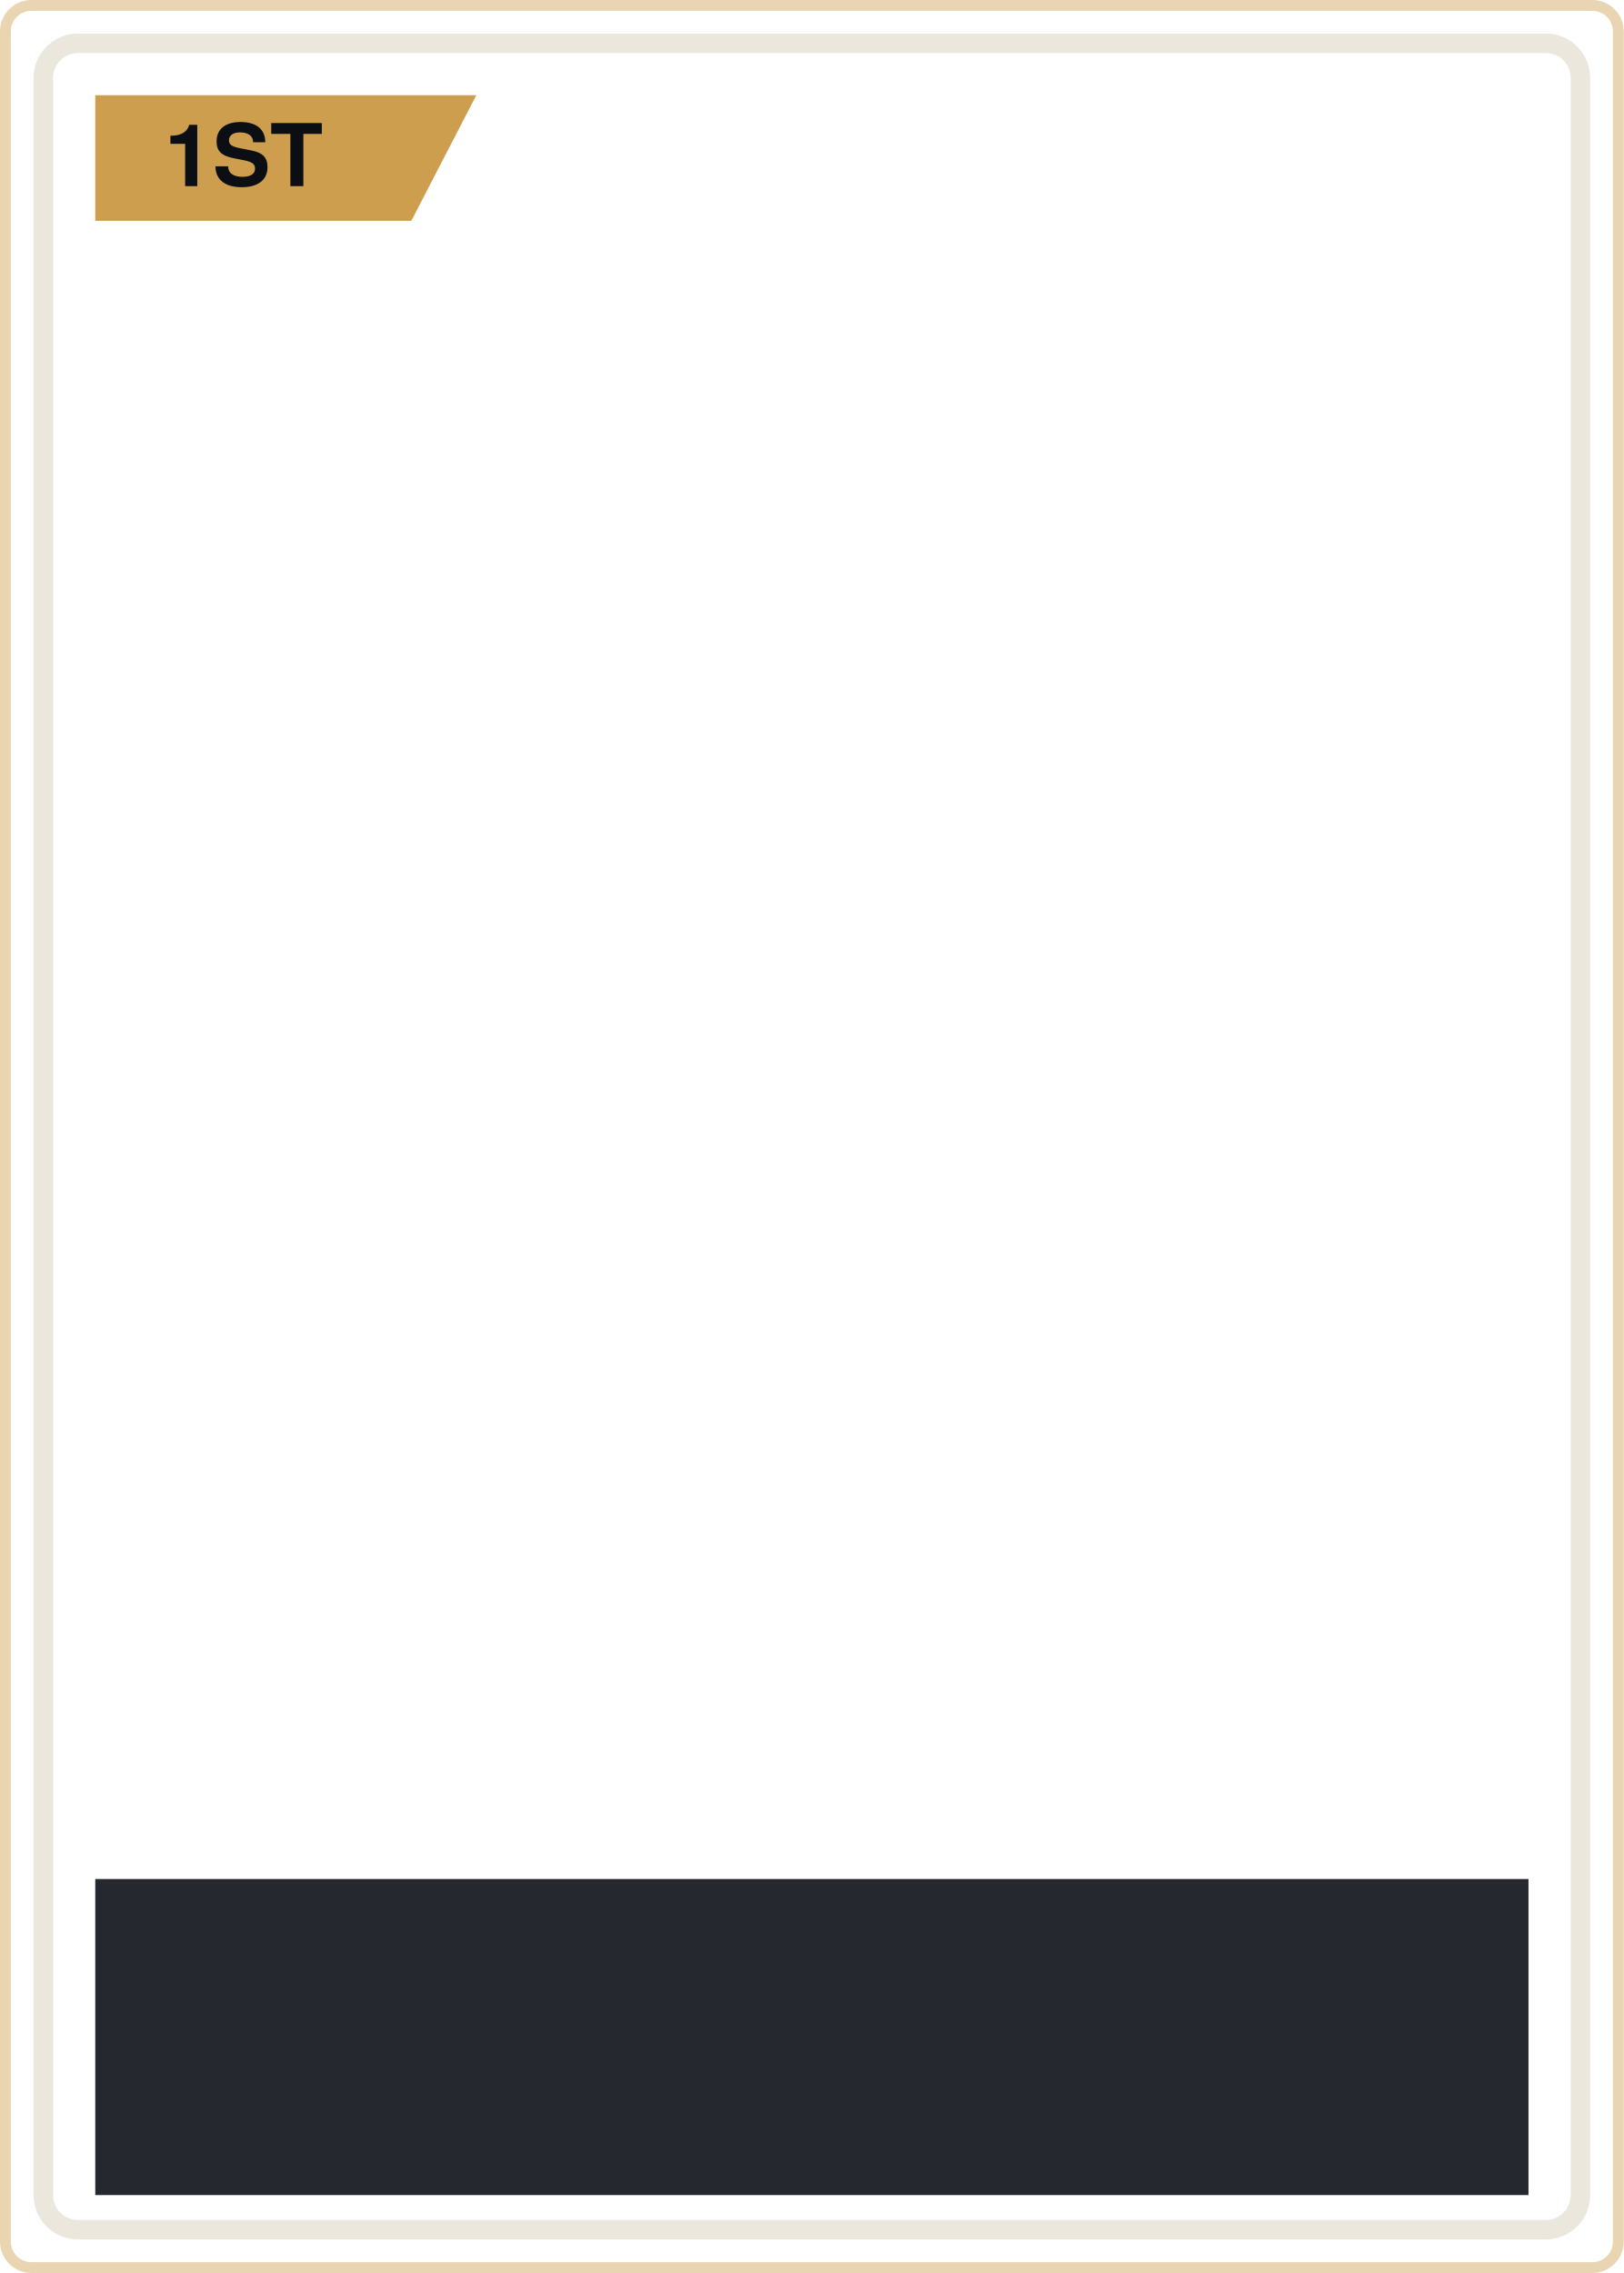
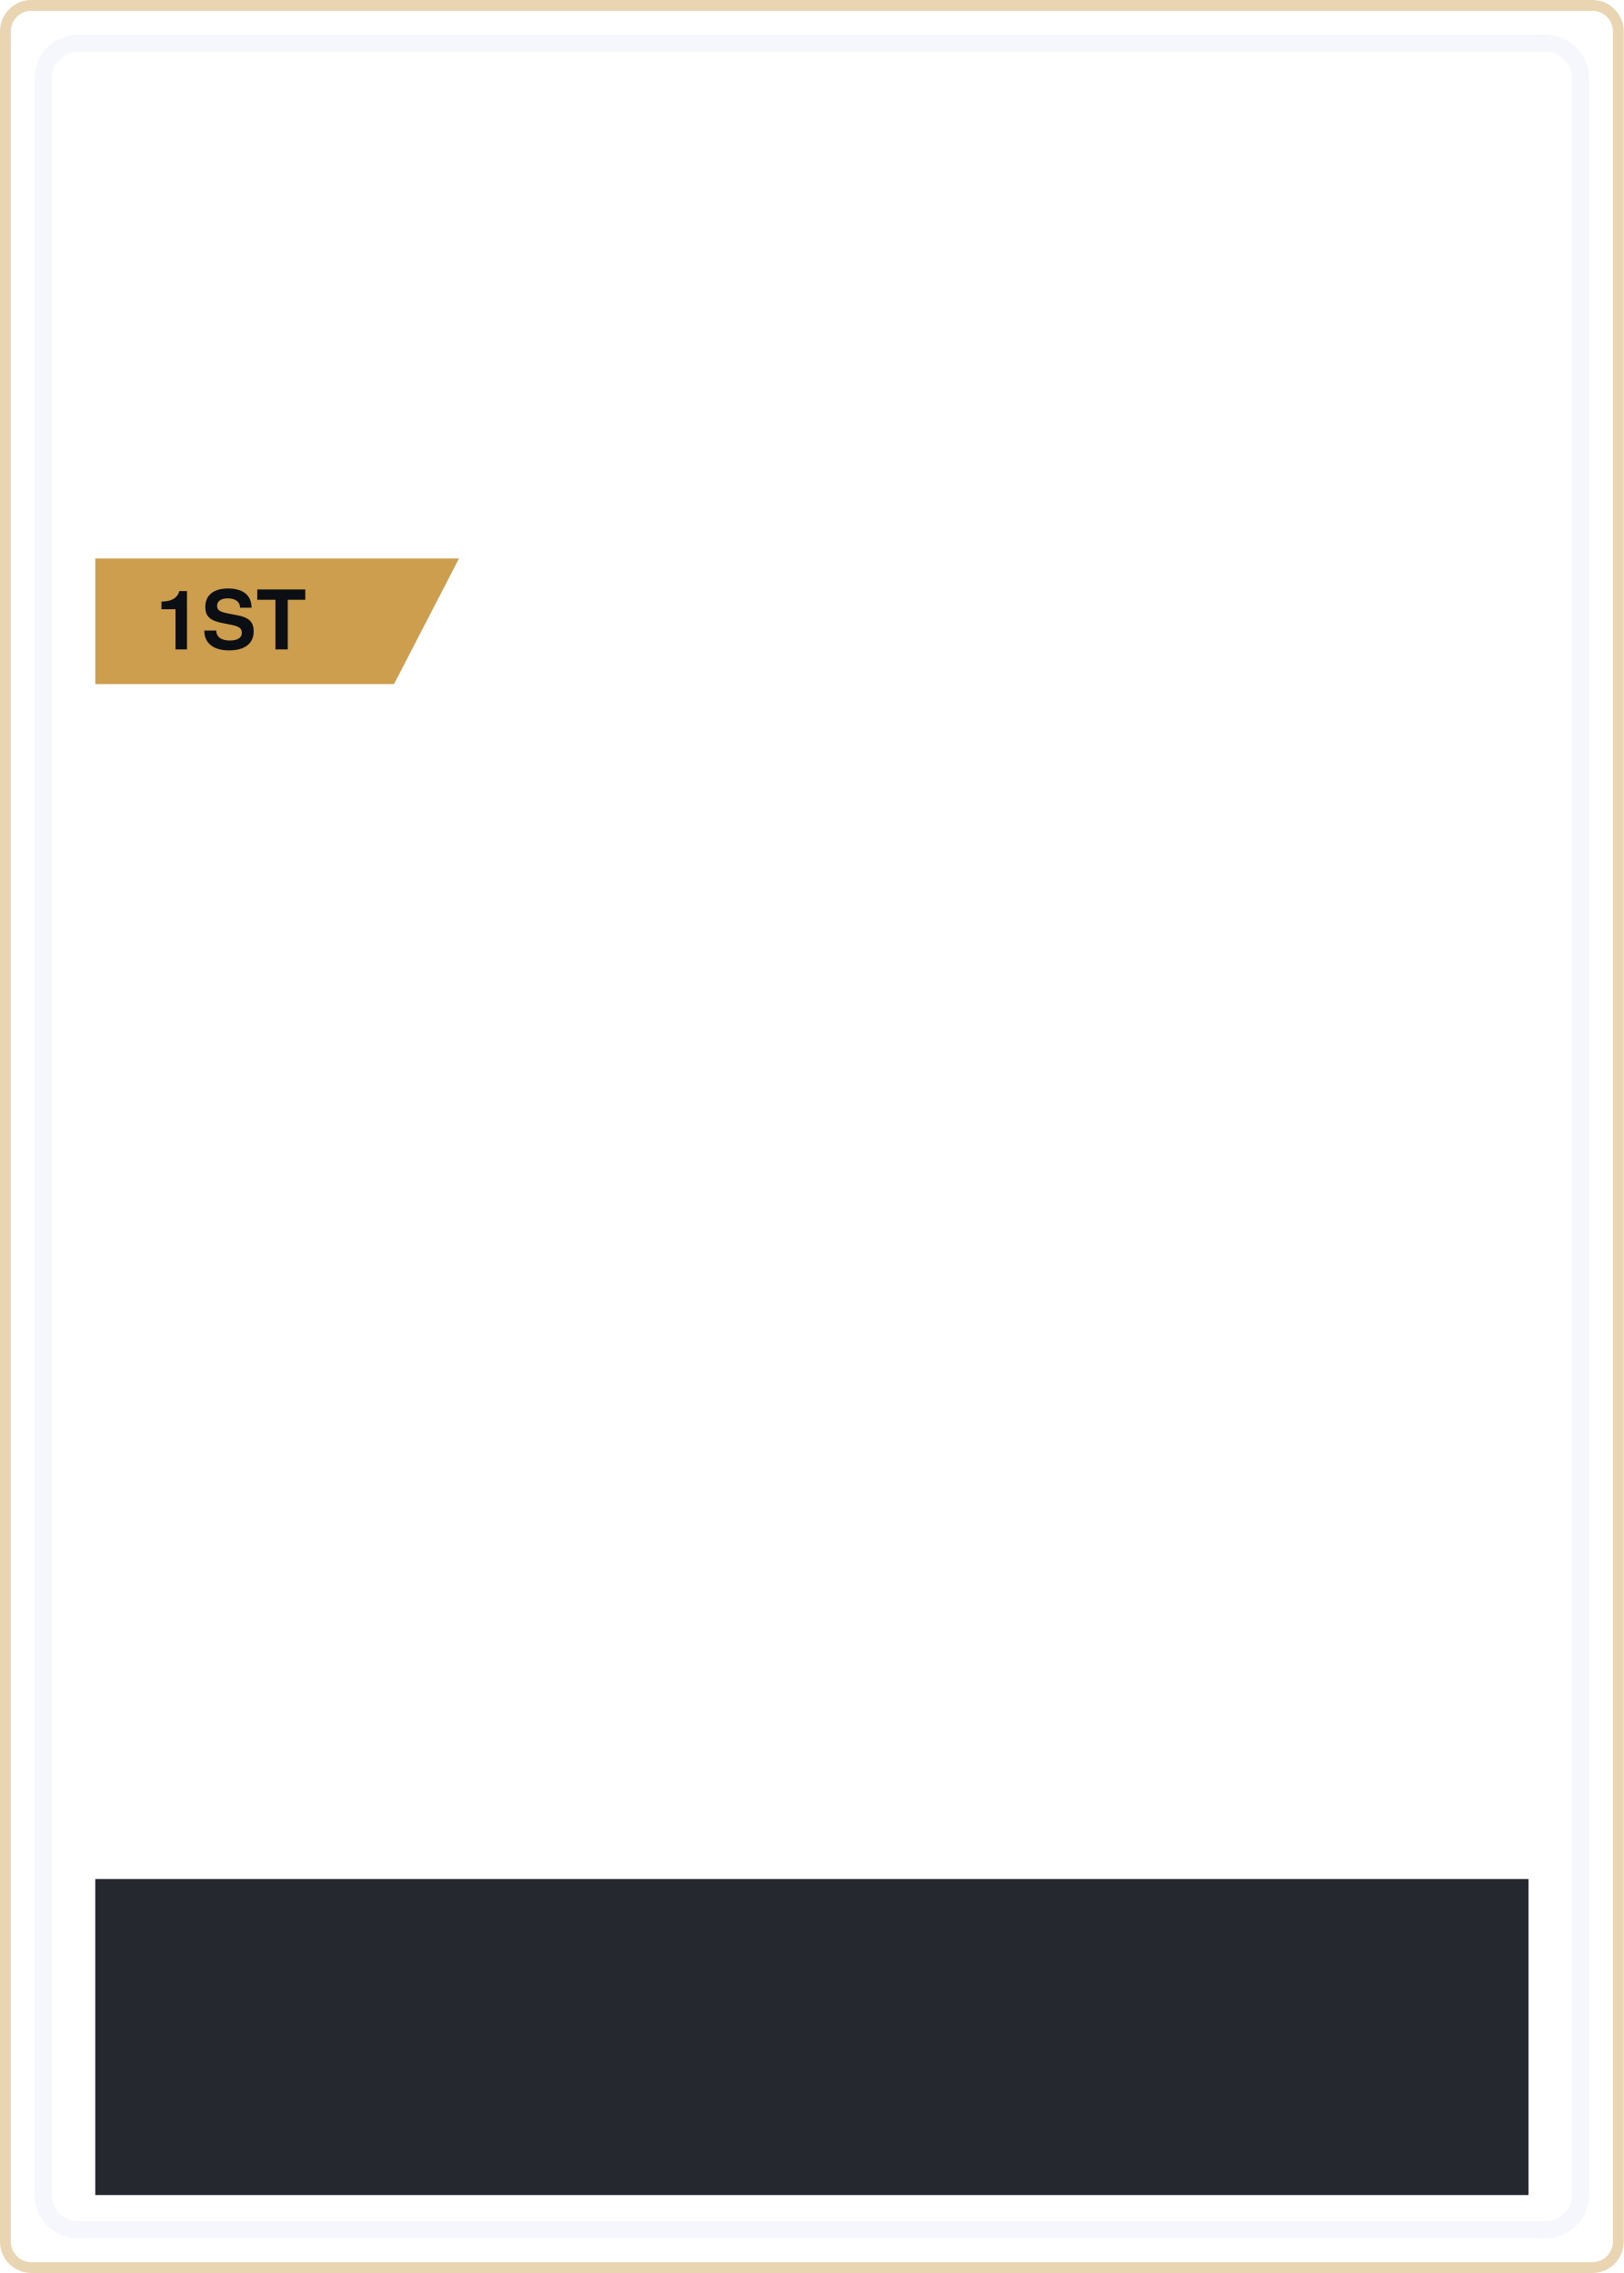
<svg xmlns="http://www.w3.org/2000/svg" viewBox="0 0 750 1050" width="750" height="1050" role="img" data-asset="frame-prospect-fg">
  <defs>
    <linearGradient id="fieldG" x1="10%" y1="0%" x2="90%" y2="100%">
      <stop offset="0%" stop-color="var(--tp-l,#3C5678)" />
      <stop offset="46%" stop-color="var(--tp,#1B2A41)" />
      <stop offset="100%" stop-color="var(--tp-d,#080C13)" />
    </linearGradient>
    <linearGradient id="deepG" x1="0%" y1="0%" x2="0%" y2="100%">
      <stop offset="0%" stop-color="var(--tp-d,#080C13)" />
      <stop offset="100%" stop-color="#05070A" />
    </linearGradient>
    <linearGradient id="sheen" x1="0%" y1="0%" x2="100%" y2="30%">
      <stop offset="0%" stop-color="#FFFFFF" stop-opacity="0" />
      <stop offset="42%" stop-color="#FFFFFF" stop-opacity="0.24" />
      <stop offset="52%" stop-color="#FFFFFF" stop-opacity="0.5" />
      <stop offset="62%" stop-color="#FFFFFF" stop-opacity="0.18" />
      <stop offset="100%" stop-color="#FFFFFF" stop-opacity="0" />
    </linearGradient>
    <linearGradient id="metal" x1="0%" y1="0%" x2="100%" y2="100%">
-       <stop offset="0%" stop-color="#FFFFFF" stop-opacity="0.85" />
-       <stop offset="24%" stop-color="var(--ts,#C8963E)" />
-       <stop offset="48%" stop-color="#FFFFFF" stop-opacity="0.75" />
-       <stop offset="70%" stop-color="var(--ts,#C8963E)" />
-       <stop offset="100%" stop-color="#FFFFFF" stop-opacity="0.6" />
+       <stop offset="0%" stop-color="var(--pf,#F0DCA6)" />
+       <stop offset="22%" stop-color="var(--ps,#C8963E)" />
+       <stop offset="48%" stop-color="#FFFFFF" />
+       <stop offset="70%" stop-color="var(--ps,#C8963E)" />
+       <stop offset="100%" stop-color="var(--pf,#F0DCA6)" />
    </linearGradient>
    <radialGradient id="vignette" cx="50%" cy="42%" r="78%">
      <stop offset="52%" stop-color="#000000" stop-opacity="0" />
      <stop offset="100%" stop-color="#000000" stop-opacity="0.62" />
    </radialGradient>
    <radialGradient id="spot" cx="50%" cy="34%" r="54%">
      <stop offset="0%" stop-color="var(--ta,#E9E4D8)" stop-opacity="0.3" />
      <stop offset="100%" stop-color="var(--ta,#E9E4D8)" stop-opacity="0" />
    </radialGradient>
    <filter id="grain">
      <feTurbulence type="fractalNoise" baseFrequency="0.9" numOctaves="3" stitchTiles="stitch" />
      <feColorMatrix type="saturate" values="0" />
    </filter>
  </defs>
-   <path d="M36,20H714A16,16 0 0 1 730,36V1014A16,16 0 0 1 714,1030H36A16,16 0 0 1 20,1014V36A16,16 0 0 1 36,20Z" fill="none" stroke="var(--ta,#E9E4D8)" stroke-width="9" stroke-opacity="0.9" />
+   <path d="M36,20H714A16,16 0 0 1 730,36V1014A16,16 0 0 1 714,1030H36A16,16 0 0 1 20,1014V36A16,16 0 0 1 36,20Z" fill="none" stroke="var(--pi,#F3F6FB)" stroke-width="8" stroke-opacity="0.85" />
  <path d="M44,868h662v146H44Z" fill="var(--tp-d,#080C13)" opacity="0.88" />
-   <path d="M44,44h176l-30,58H44Z" fill="var(--ts,#C8963E)" opacity="0.92" />
-   <text x="76" y="86" font-family="'Archivo Black','Helvetica Neue',Impact,'Arial Narrow',sans-serif" font-size="40" font-weight="900" fill="#0B0E13">1ST</text>
-   <rect x="2.5" y="2.5" width="745" height="1045" rx="12" fill="none" stroke="var(--ts,#C8963E)" stroke-width="5" opacity="0.4" />
+   <path d="M44,258h168l-30,58H44Z" fill="var(--ps,#C8963E)" opacity="0.92" />
+   <text x="72" y="300" font-family="'Archivo Black','Helvetica Neue',Impact,'Arial Narrow',sans-serif" font-size="38" font-weight="900" fill="#0B0E13">1ST</text>
+   <rect x="2.5" y="2.5" width="745" height="1045" rx="12" fill="none" stroke="var(--ps,#C8963E)" stroke-width="5" opacity="0.4" />
</svg>
